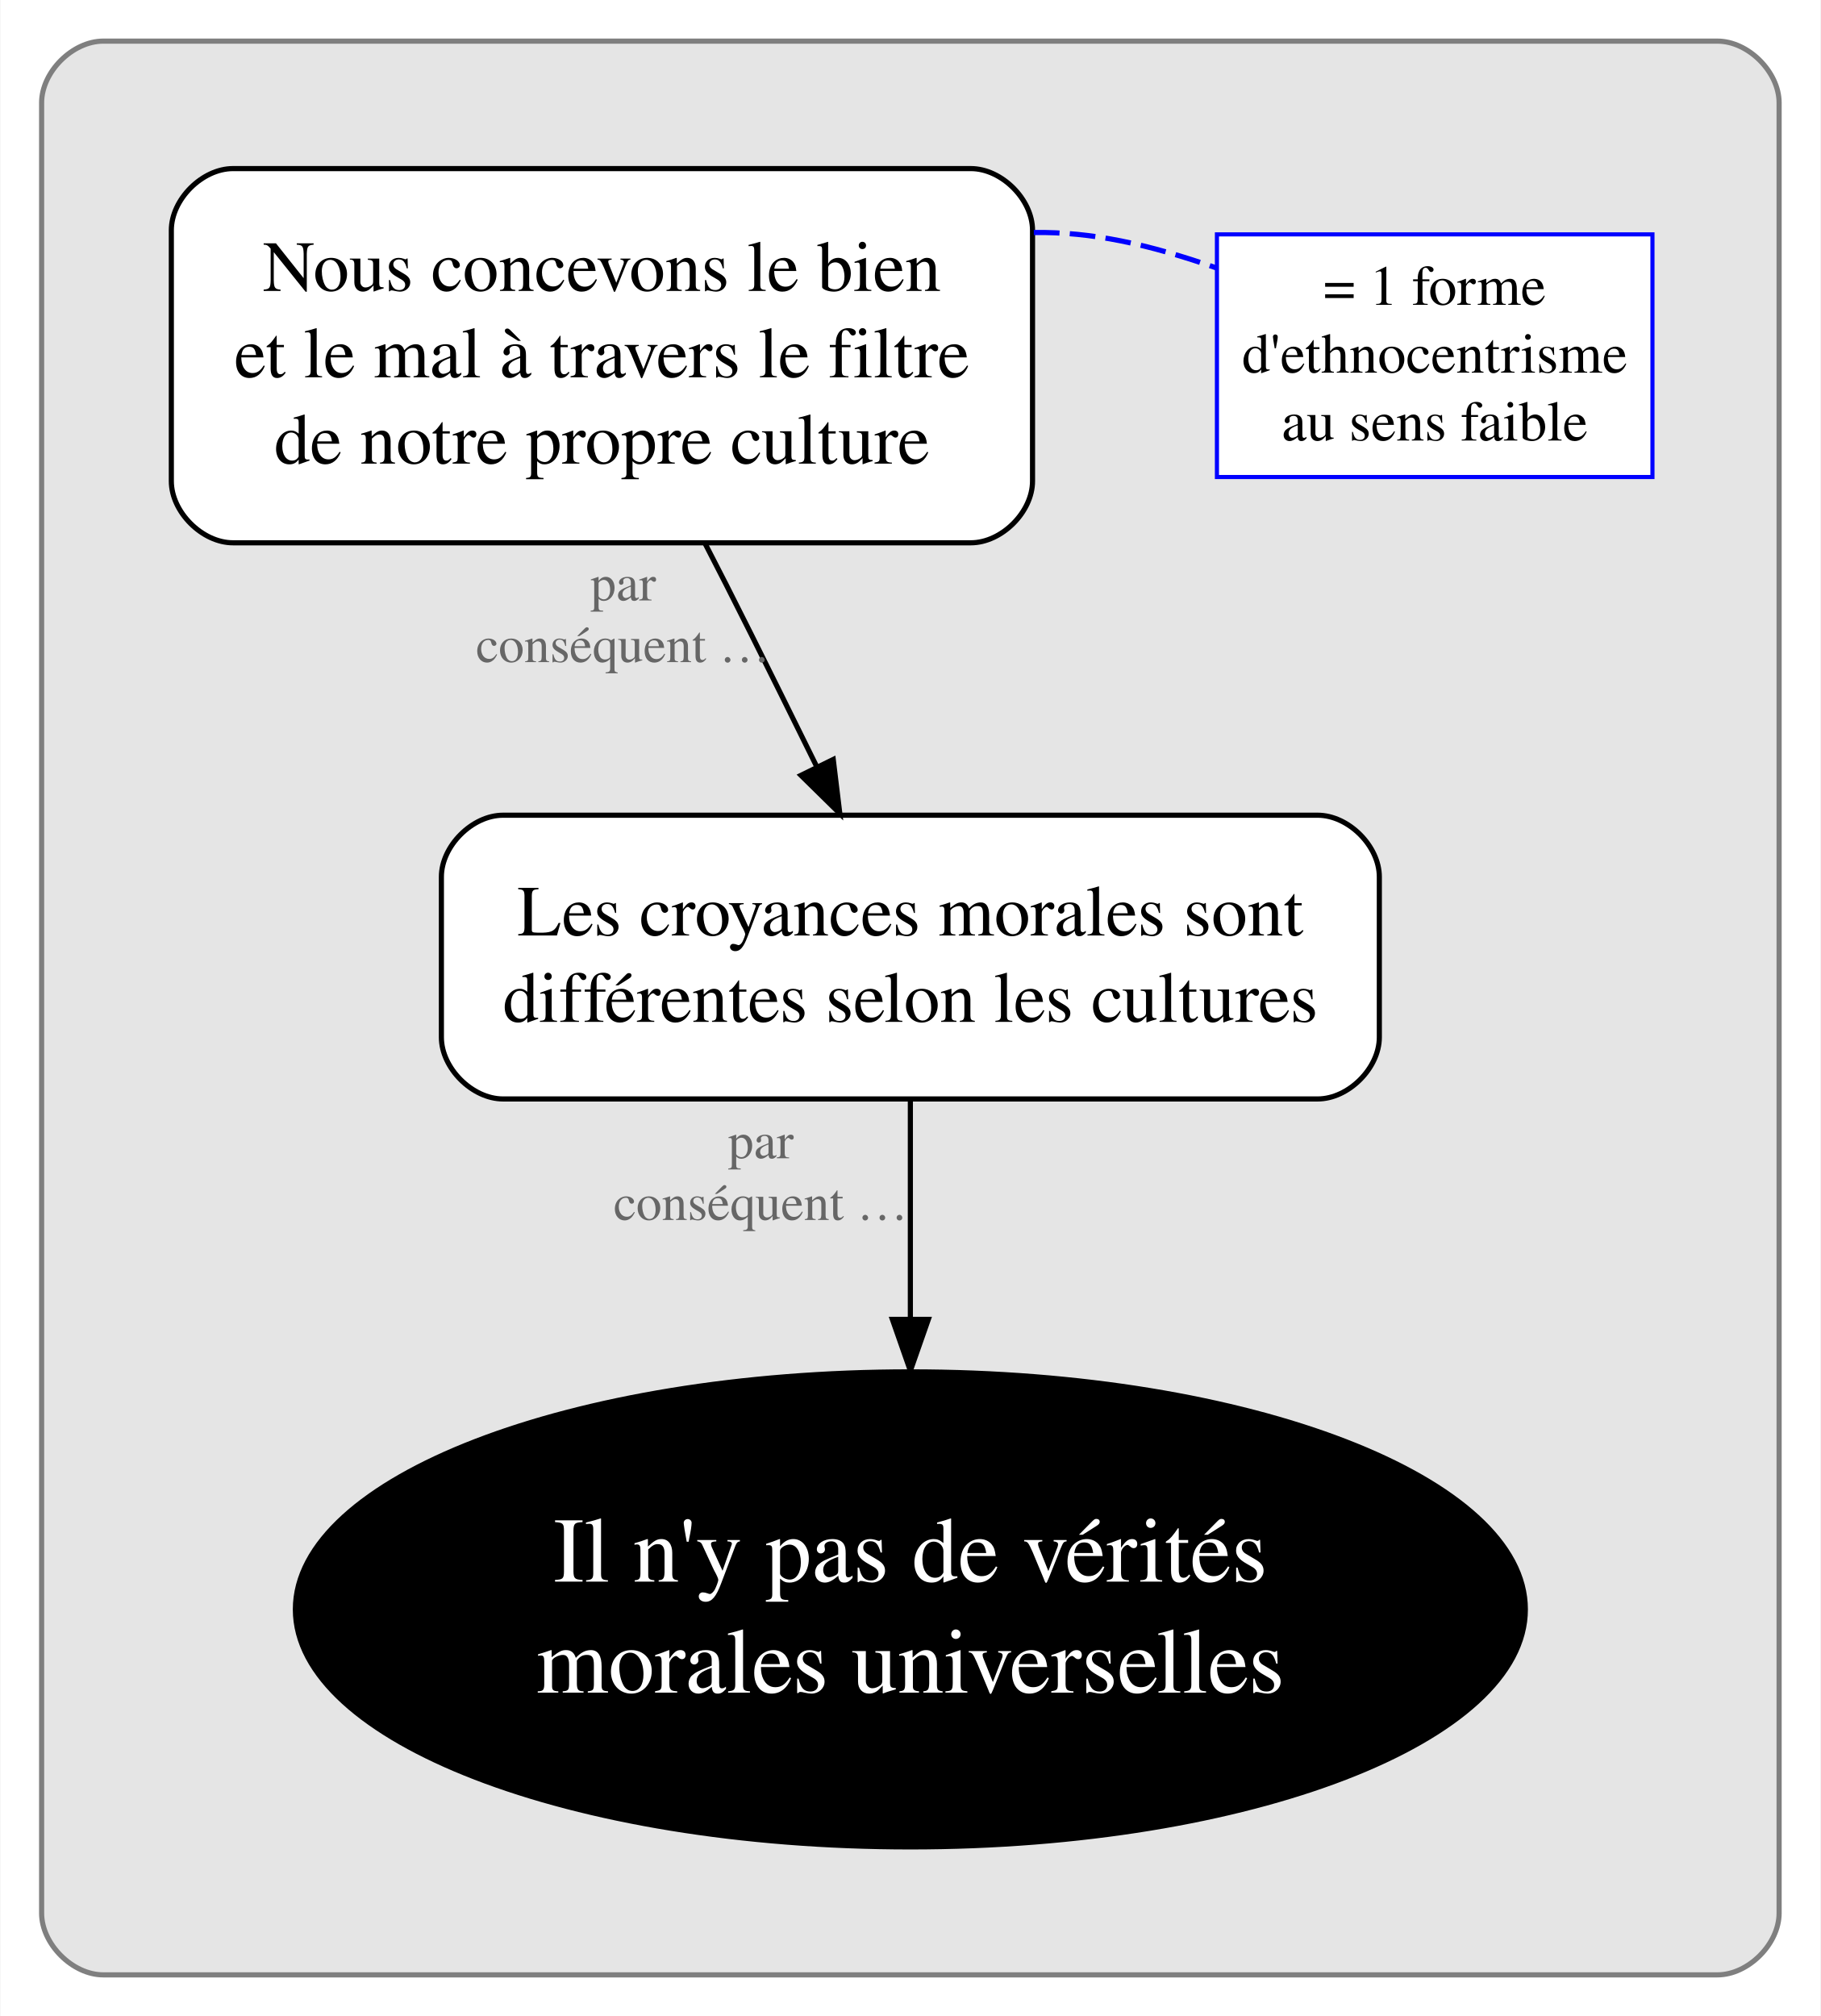
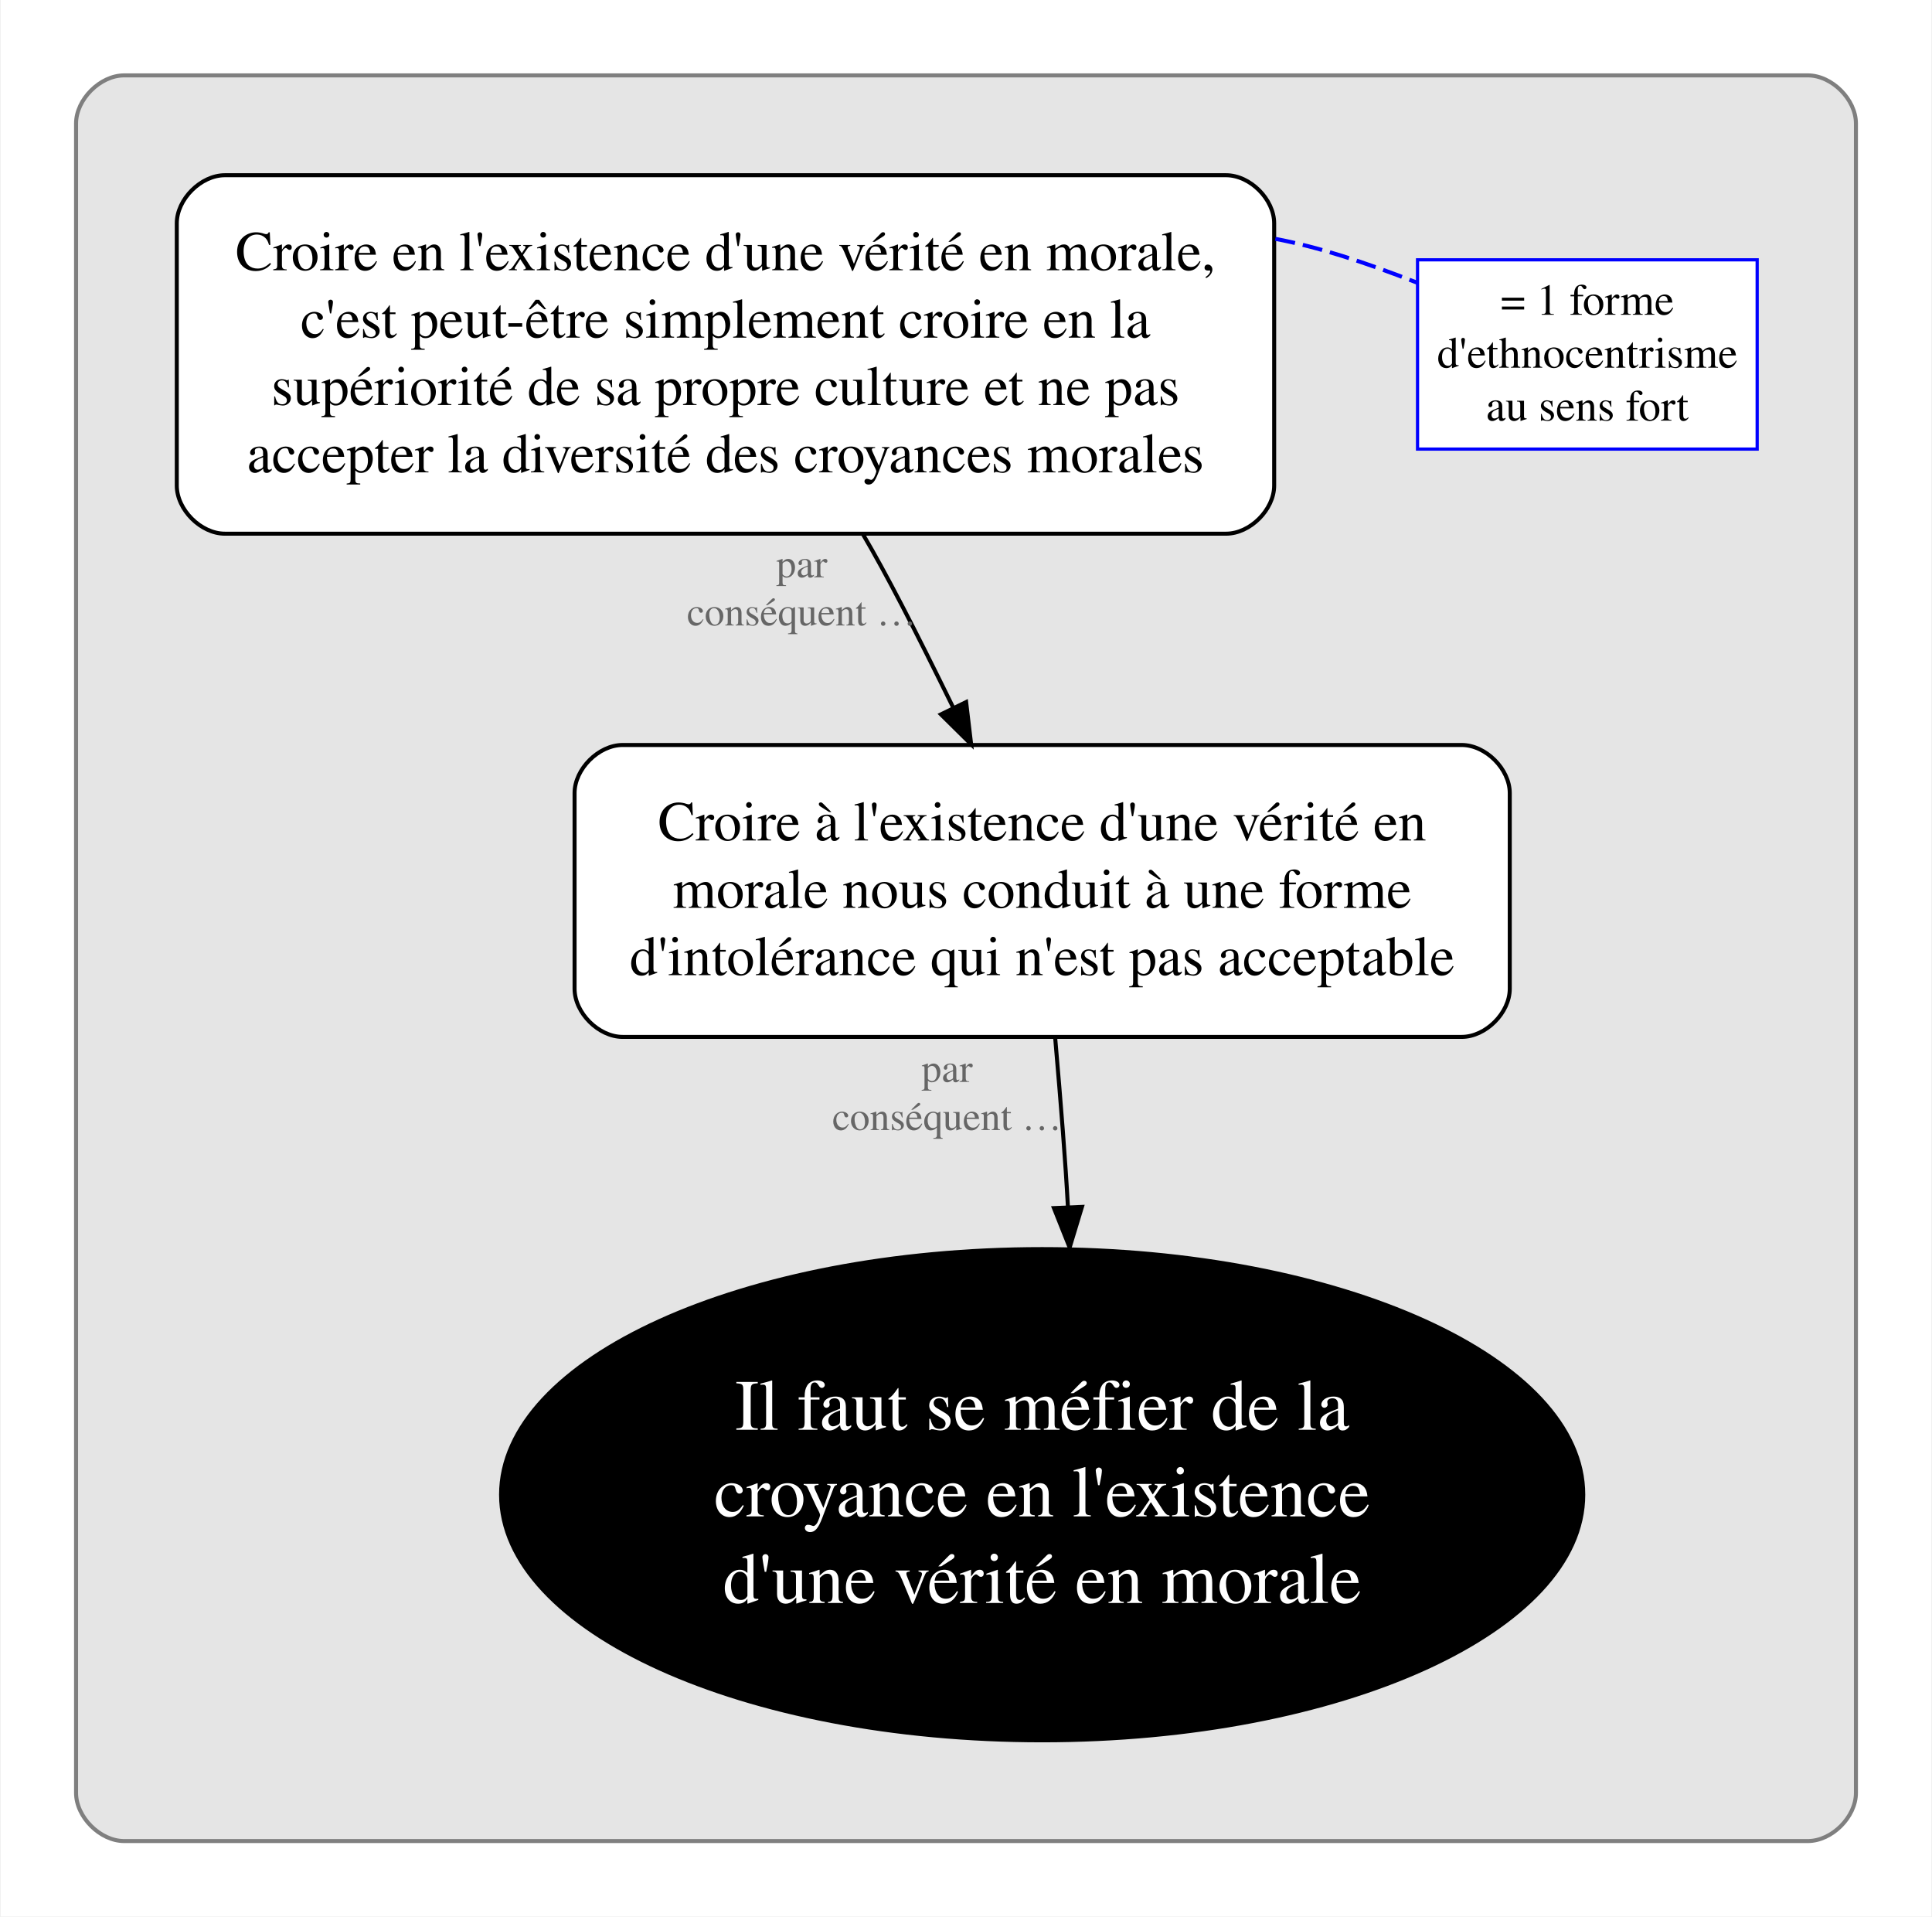
- <svg xmlns="http://www.w3.org/2000/svg" width="354pt" height="392pt" viewBox="0.00 0.00 354.00 392.21">
-   <g id="remarques+objections_graph0" class="graph" transform="scale(1 1) rotate(0) translate(0 392.2067)">
-     <polygon fill="#ffffff" stroke="transparent" points="0,0 0,-392.207 354,-392.207 354,0 0,0" />
+ <svg xmlns="http://www.w3.org/2000/svg" width="482pt" height="478pt" viewBox="0.00 0.00 481.60 477.95">
+   <g id="remarques+objections_graph0" class="graph" transform="scale(1 1) rotate(0) translate(10.8 467.1537)">
+     <polygon fill="#ffffff" stroke="transparent" points="-10.8,10.8 -10.8,-467.154 470.8,-467.154 470.8,10.8 -10.8,10.8" />
    <g id="remarques+objections_clust1" class="cluster">
-       <path fill="#e5e5e5" stroke="#7f7f7f" d="M20,-8C20,-8 334,-8 334,-8 340,-8 346,-14 346,-20 346,-20 346,-372.207 346,-372.207 346,-378.207 340,-384.207 334,-384.207 334,-384.207 20,-384.207 20,-384.207 14,-384.207 8,-378.207 8,-372.207 8,-372.207 8,-20 8,-20 8,-14 14,-8 20,-8" />
+       <path fill="#e5e5e5" stroke="#7f7f7f" d="M20,-8C20,-8 440,-8 440,-8 446,-8 452,-14 452,-20 452,-20 452,-436.354 452,-436.354 452,-442.354 446,-448.354 440,-448.354 440,-448.354 20,-448.354 20,-448.354 14,-448.354 8,-442.354 8,-436.354 8,-436.354 8,-20 8,-20 8,-14 14,-8 20,-8" />
    </g>
    <g id="remarques+objections_node1_remarques+objections" class="node">
-       <path fill="#ffffff" stroke="#000000" d="M188.765,-359.408C188.765,-359.408 45.235,-359.408 45.235,-359.408 39.235,-359.408 33.235,-353.408 33.235,-347.408 33.235,-347.408 33.235,-298.606 33.235,-298.606 33.235,-292.606 39.235,-286.606 45.235,-286.606 45.235,-286.606 188.765,-286.606 188.765,-286.606 194.765,-286.606 200.765,-292.606 200.765,-298.606 200.765,-298.606 200.765,-347.408 200.765,-347.408 200.765,-353.408 194.765,-359.408 188.765,-359.408" />
-       <text text-anchor="middle" x="117" y="-335.607" font-family="Times,serif" font-size="14.00" fill="#000000">Nous concevons le bien</text>
-       <text text-anchor="middle" x="117" y="-318.807" font-family="Times,serif" font-size="14.00" fill="#000000">et le mal à travers le filtre</text>
-       <text text-anchor="middle" x="117" y="-302.007" font-family="Times,serif" font-size="14.00" fill="#000000">de notre propre culture</text>
+       <path fill="#ffffff" stroke="#000000" d="M294.874,-423.454C294.874,-423.454 45.126,-423.454 45.126,-423.454 39.126,-423.454 33.126,-417.454 33.126,-411.454 33.126,-411.454 33.126,-346.053 33.126,-346.053 33.126,-340.053 39.126,-334.053 45.126,-334.053 45.126,-334.053 294.874,-334.053 294.874,-334.053 300.874,-334.053 306.874,-340.053 306.874,-346.053 306.874,-346.053 306.874,-411.454 306.874,-411.454 306.874,-417.454 300.874,-423.454 294.874,-423.454" />
+       <text text-anchor="middle" x="170" y="-399.754" font-family="Times,serif" font-size="14.00" fill="#000000">Croire en l'existence d'une vérité en morale,</text>
+       <text text-anchor="middle" x="170" y="-382.954" font-family="Times,serif" font-size="14.00" fill="#000000">c'est peut-être simplement croire en la</text>
+       <text text-anchor="middle" x="170" y="-366.154" font-family="Times,serif" font-size="14.00" fill="#000000">supériorité de sa propre culture et ne pas</text>
+       <text text-anchor="middle" x="170" y="-349.354" font-family="Times,serif" font-size="14.00" fill="#000000">accepter la diversité des croyances morales</text>
    </g>
    <g id="remarques+objections_node2_remarques+objections" class="node">
-       <path fill="#ffffff" stroke="#000000" d="M256.231,-233.608C256.231,-233.608 97.769,-233.608 97.769,-233.608 91.769,-233.608 85.769,-227.608 85.769,-221.608 85.769,-221.608 85.769,-190.405 85.769,-190.405 85.769,-184.405 91.769,-178.405 97.769,-178.405 97.769,-178.405 256.231,-178.405 256.231,-178.405 262.231,-178.405 268.231,-184.405 268.231,-190.405 268.231,-190.405 268.231,-221.608 268.231,-221.608 268.231,-227.608 262.231,-233.608 256.231,-233.608" />
-       <text text-anchor="middle" x="177" y="-210.207" font-family="Times,serif" font-size="14.00" fill="#000000">Les croyances morales sont</text>
-       <text text-anchor="middle" x="177" y="-193.407" font-family="Times,serif" font-size="14.00" fill="#000000">différentes selon les cultures</text>
+       <path fill="#ffffff" stroke="#000000" d="M353.645,-281.355C353.645,-281.355 144.355,-281.355 144.355,-281.355 138.355,-281.355 132.355,-275.355 132.355,-269.355 132.355,-269.355 132.355,-220.553 132.355,-220.553 132.355,-214.553 138.355,-208.553 144.355,-208.553 144.355,-208.553 353.645,-208.553 353.645,-208.553 359.645,-208.553 365.645,-214.553 365.645,-220.553 365.645,-220.553 365.645,-269.355 365.645,-269.355 365.645,-275.355 359.645,-281.355 353.645,-281.355" />
+       <text text-anchor="middle" x="249" y="-257.554" font-family="Times,serif" font-size="14.00" fill="#000000">Croire à l'existence d'une vérité en</text>
+       <text text-anchor="middle" x="249" y="-240.754" font-family="Times,serif" font-size="14.00" fill="#000000">morale nous conduit à une forme</text>
+       <text text-anchor="middle" x="249" y="-223.954" font-family="Times,serif" font-size="14.00" fill="#000000">d'intolérance qui n'est pas acceptable</text>
    </g>
    <g id="remarques+objections_edge1" class="edge">
-       <path fill="none" stroke="#000000" d="M137.032,-286.536C142.237,-276.508 148.49,-263.962 158.783,-243.066" />
-       <polygon fill="#000000" stroke="#000000" points="162,-244.456 163.276,-233.938 155.72,-241.365 162,-244.456" />
-       <text text-anchor="middle" x="121.139" y="-275.387" font-family="Times,serif" font-size="10.00" fill="#666666">par</text>
-       <text text-anchor="middle" x="121.139" y="-263.387" font-family="Times,serif" font-size="10.00" fill="#666666">conséquent …</text>
+       <path fill="none" stroke="#000000" d="M204.186,-334.098C210.265,-323.759 217.071,-310.527 226.885,-290.536" />
+       <polygon fill="#000000" stroke="#000000" points="230.034,-292.064 231.282,-281.543 223.745,-288.989 230.034,-292.064" />
+       <text text-anchor="middle" x="189.028" y="-323.168" font-family="Times,serif" font-size="10.00" fill="#666666">par</text>
+       <text text-anchor="middle" x="189.028" y="-311.168" font-family="Times,serif" font-size="10.00" fill="#666666">conséquent …</text>
    </g>
    <g id="remarques+objections_node4_remarques+objections" class="node">
-       <polygon fill="#ffffff" stroke="#0000ff" stroke-width=".8" points="321.362,-346.608 236.638,-346.608 236.638,-299.405 321.362,-299.405 321.362,-346.608" />
-       <text text-anchor="middle" x="279" y="-332.907" font-family="Times,serif" font-size="11.00" fill="#000000">= 1 forme</text>
-       <text text-anchor="middle" x="279" y="-319.707" font-family="Times,serif" font-size="11.00" fill="#000000">d'ethnocentrisme</text>
-       <text text-anchor="middle" x="279" y="-306.507" font-family="Times,serif" font-size="11.00" fill="#000000">au sens faible</text>
+       <polygon fill="#ffffff" stroke="#0000ff" stroke-width=".8" points="427.362,-402.355 342.638,-402.355 342.638,-355.152 427.362,-355.152 427.362,-402.355" />
+       <text text-anchor="middle" x="385" y="-388.654" font-family="Times,serif" font-size="11.00" fill="#000000">= 1 forme</text>
+       <text text-anchor="middle" x="385" y="-375.454" font-family="Times,serif" font-size="11.00" fill="#000000">d'ethnocentrisme</text>
+       <text text-anchor="middle" x="385" y="-362.254" font-family="Times,serif" font-size="11.00" fill="#000000">au sens fort</text>
    </g>
    <g id="remarques+objections_edge3" class="edge">
-       <path fill="none" stroke="#0000ff" stroke-dasharray="5,2" d="M201.017,-346.975C212.29,-347.113 223.057,-344.787 236.789,-339.995" />
+       <path fill="none" stroke="#0000ff" stroke-dasharray="5,2" d="M307.172,-407.587C317.905,-405.545 329.191,-401.875 342.73,-396.578" />
    </g>
    <g id="remarques+objections_node3_remarques+objections" class="node">
-       <ellipse fill="#000000" stroke="#000000" cx="177" cy="-79.103" rx="119.635" ry="46.207" />
-       <text text-anchor="middle" x="177" y="-84.503" font-family="Times,serif" font-size="18.00" fill="#ffffff">Il n'y pas de vérités</text>
-       <text text-anchor="middle" x="177" y="-62.903" font-family="Times,serif" font-size="18.00" fill="#ffffff">morales universelles</text>
+       <ellipse fill="#000000" stroke="#000000" cx="249" cy="-94.377" rx="134.978" ry="61.254" />
+       <text text-anchor="middle" x="249" y="-110.577" font-family="Times,serif" font-size="18.00" fill="#ffffff">Il faut se méfier de la</text>
+       <text text-anchor="middle" x="249" y="-88.977" font-family="Times,serif" font-size="18.00" fill="#ffffff">croyance en l'existence</text>
+       <text text-anchor="middle" x="249" y="-67.377" font-family="Times,serif" font-size="18.00" fill="#ffffff">d'une vérité en morale</text>
    </g>
    <g id="remarques+objections_edge2" class="edge">
-       <path fill="none" stroke="#000000" d="M177,-178.232C177,-159.486 177,-146.082 177,-135.556" />
-       <polygon fill="#000000" stroke="#000000" points="180.5,-135.525 177,-125.526 173.5,-135.526 180.5,-135.525" />
-       <text text-anchor="middle" x="147.913" y="-166.867" font-family="Times,serif" font-size="10.00" fill="#666666">par</text>
-       <text text-anchor="middle" x="147.913" y="-154.867" font-family="Times,serif" font-size="10.00" fill="#666666">conséquent …</text>
+       <path fill="none" stroke="#000000" d="M252.214,-208.691C253.758,-190.832 254.827,-177.265 255.42,-166.248" />
+       <polygon fill="#000000" stroke="#000000" points="258.927,-166.156 255.855,-156.017 251.934,-165.859 258.927,-166.156" />
+       <text text-anchor="middle" x="225.282" y="-197.318" font-family="Times,serif" font-size="10.00" fill="#666666">par</text>
+       <text text-anchor="middle" x="225.282" y="-185.318" font-family="Times,serif" font-size="10.00" fill="#666666">conséquent …</text>
    </g>
  </g>
</svg>
